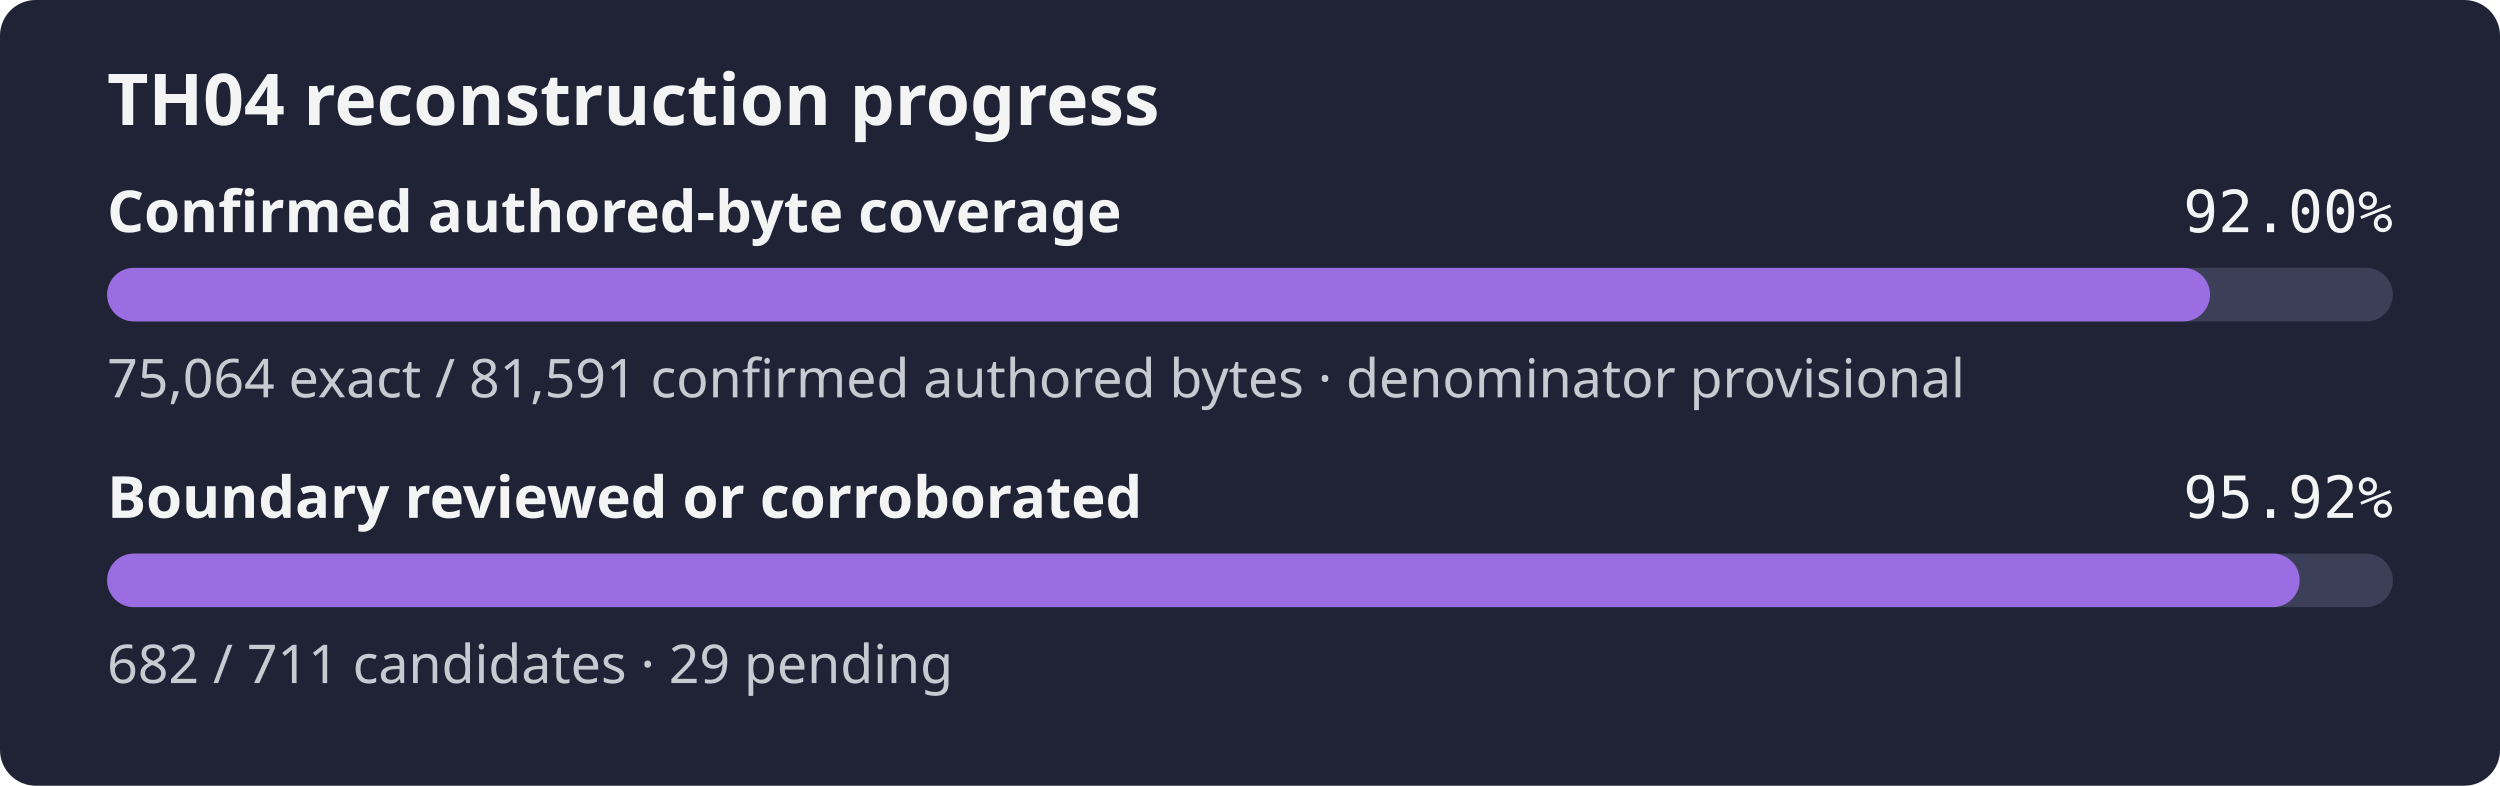
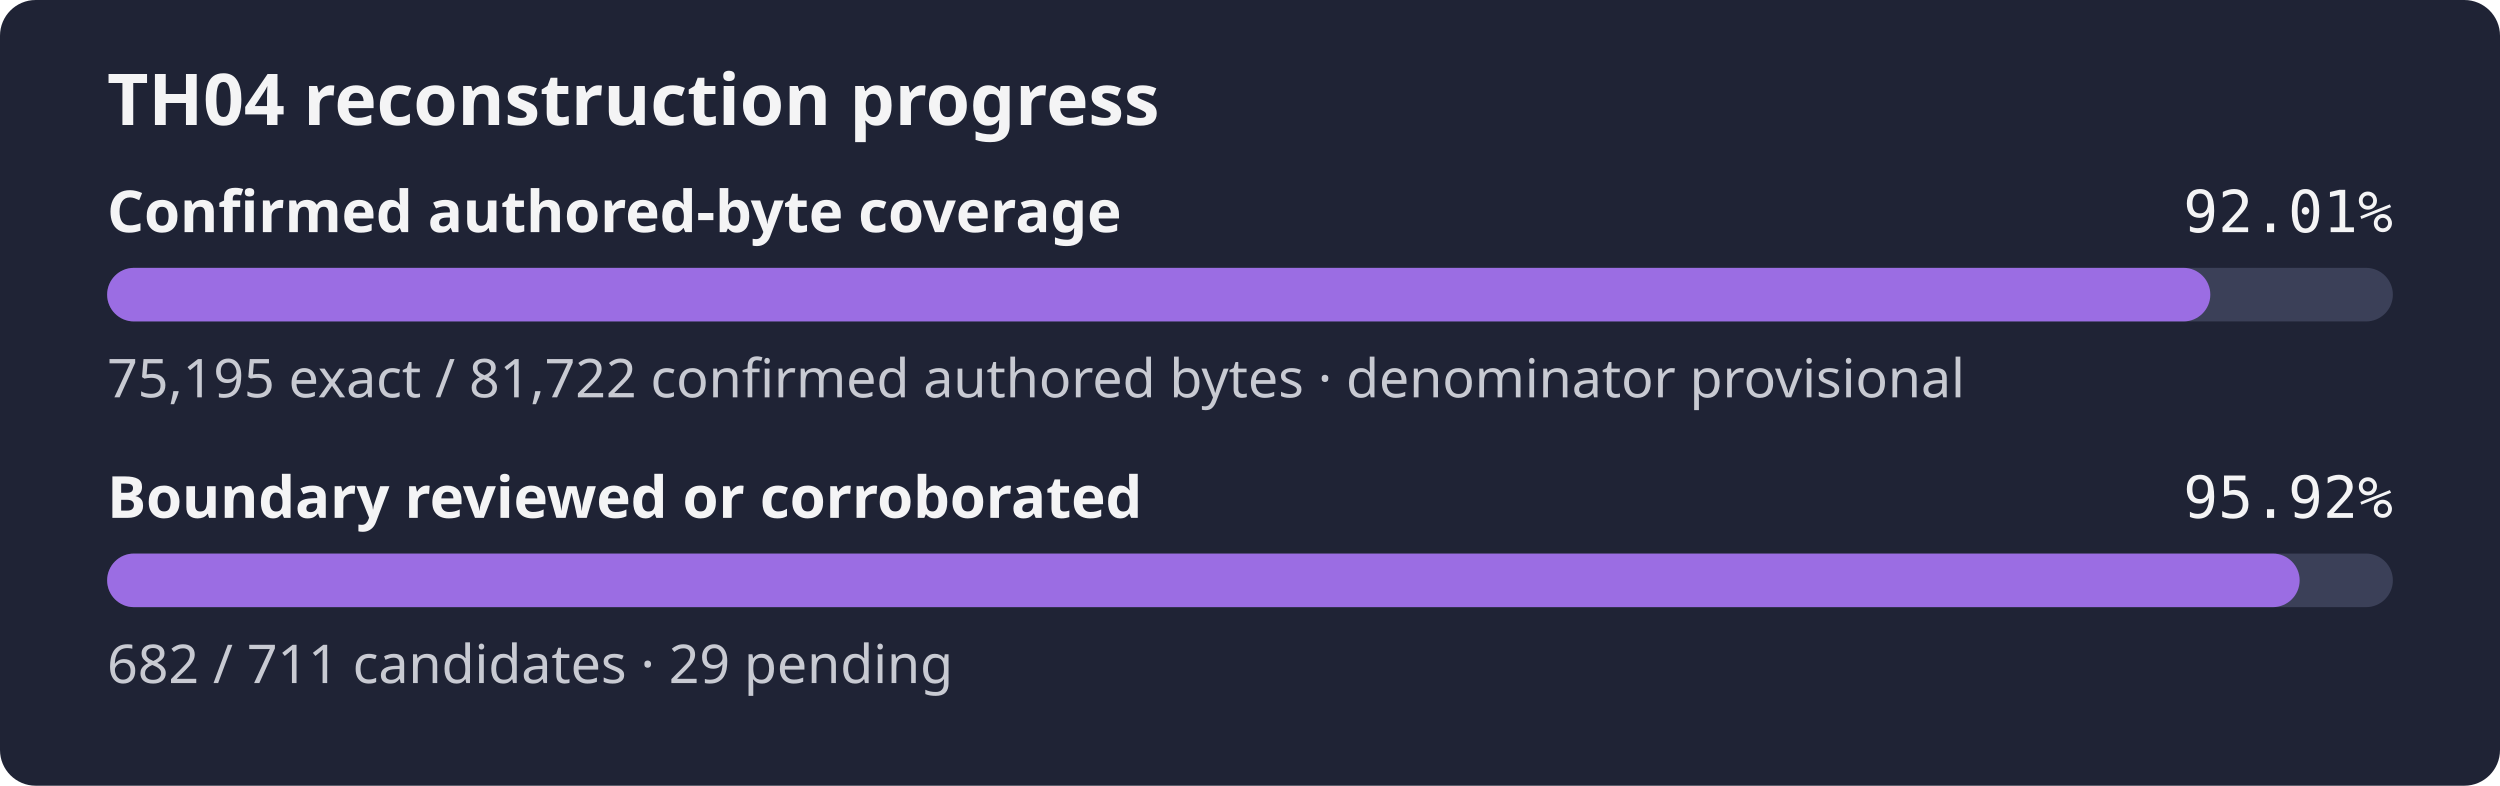
- <svg xmlns="http://www.w3.org/2000/svg" width="560" height="176" role="img" aria-label="TH04 reconstruction progress: 92.00% of the confirmed authored-byte set is exact, boundary reviewed or corroborated 95.92%">
+ <svg xmlns="http://www.w3.org/2000/svg" width="560" height="176" role="img" aria-label="TH04 reconstruction progress: 92.01% of the confirmed authored-byte set is exact, boundary reviewed or corroborated 95.92%">
  <rect width="560" height="176" rx="8" fill="#1f2335" />
  <text x="24" y="28" fill="#f4f4f5" font-family="sans-serif" font-size="16" font-weight="600">TH04 reconstruction progress</text>
  <text x="24" y="52" fill="#f4f4f5" font-family="sans-serif" font-size="13" font-weight="600">Confirmed authored-byte coverage</text>
-   <text x="536" y="52" fill="#f4f4f5" text-anchor="end" font-family="monospace" font-size="13">92.00%</text>
+   <text x="536" y="52" fill="#f4f4f5" text-anchor="end" font-family="monospace" font-size="13">92.01%</text>
  <rect x="24" y="60" width="512" height="12" rx="6" fill="#3b4058" />
-   <rect x="24" y="60" width="471.04" height="12" rx="6" fill="#9b6de3" />
-   <text x="24" y="89" fill="#c8cad2" font-family="sans-serif" font-size="12">75,064 exact / 81,591 confirmed authored bytes · denominator provisional</text>
+   <rect x="24" y="60" width="471.11" height="12" rx="6" fill="#9b6de3" />
+   <text x="24" y="89" fill="#c8cad2" font-family="sans-serif" font-size="12">75,195 exact / 81,722 confirmed authored bytes · denominator provisional</text>
  <text x="24" y="116" fill="#f4f4f5" font-family="sans-serif" font-size="13" font-weight="600">Boundary reviewed or corroborated</text>
  <text x="536" y="116" fill="#f4f4f5" text-anchor="end" font-family="monospace" font-size="13">95.92%</text>
  <rect x="24" y="124" width="512" height="12" rx="6" fill="#3b4058" />
  <rect x="24" y="124" width="491.12" height="12" rx="6" fill="#9b6de3" />
  <text x="24" y="153" fill="#c8cad2" font-family="sans-serif" font-size="12">682 / 711 candidates · 29 pending</text>
</svg>
